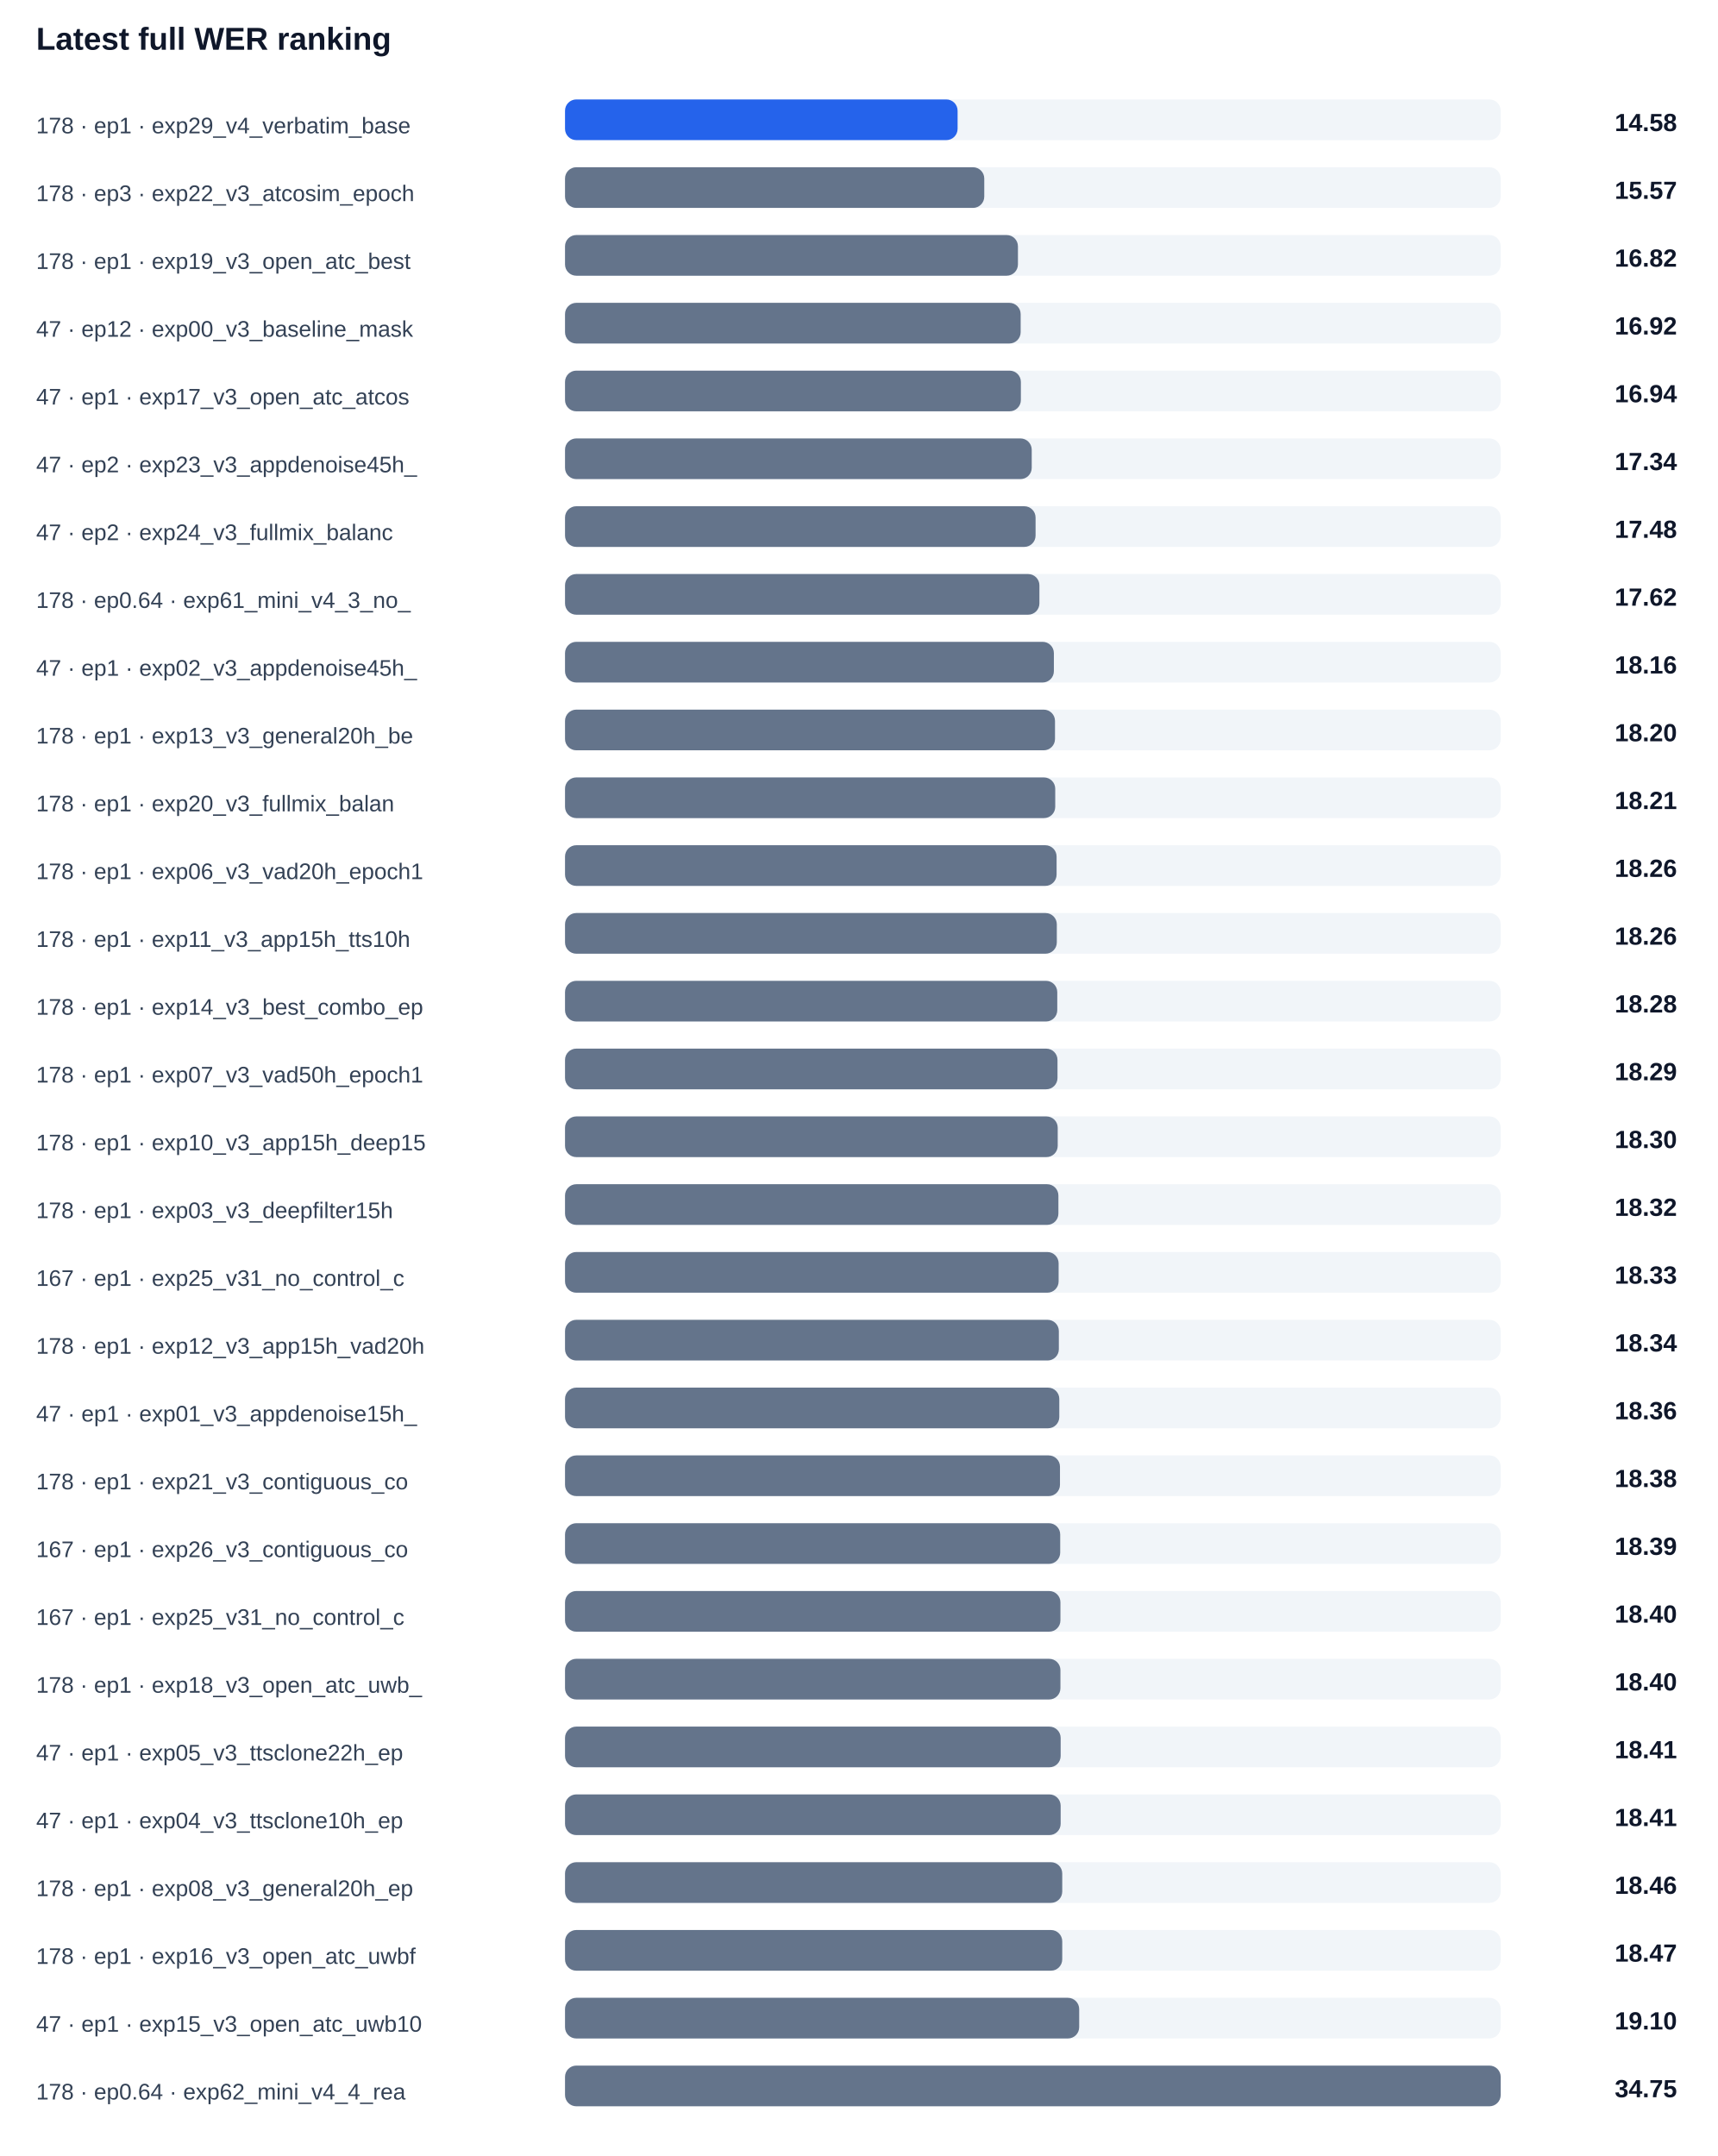
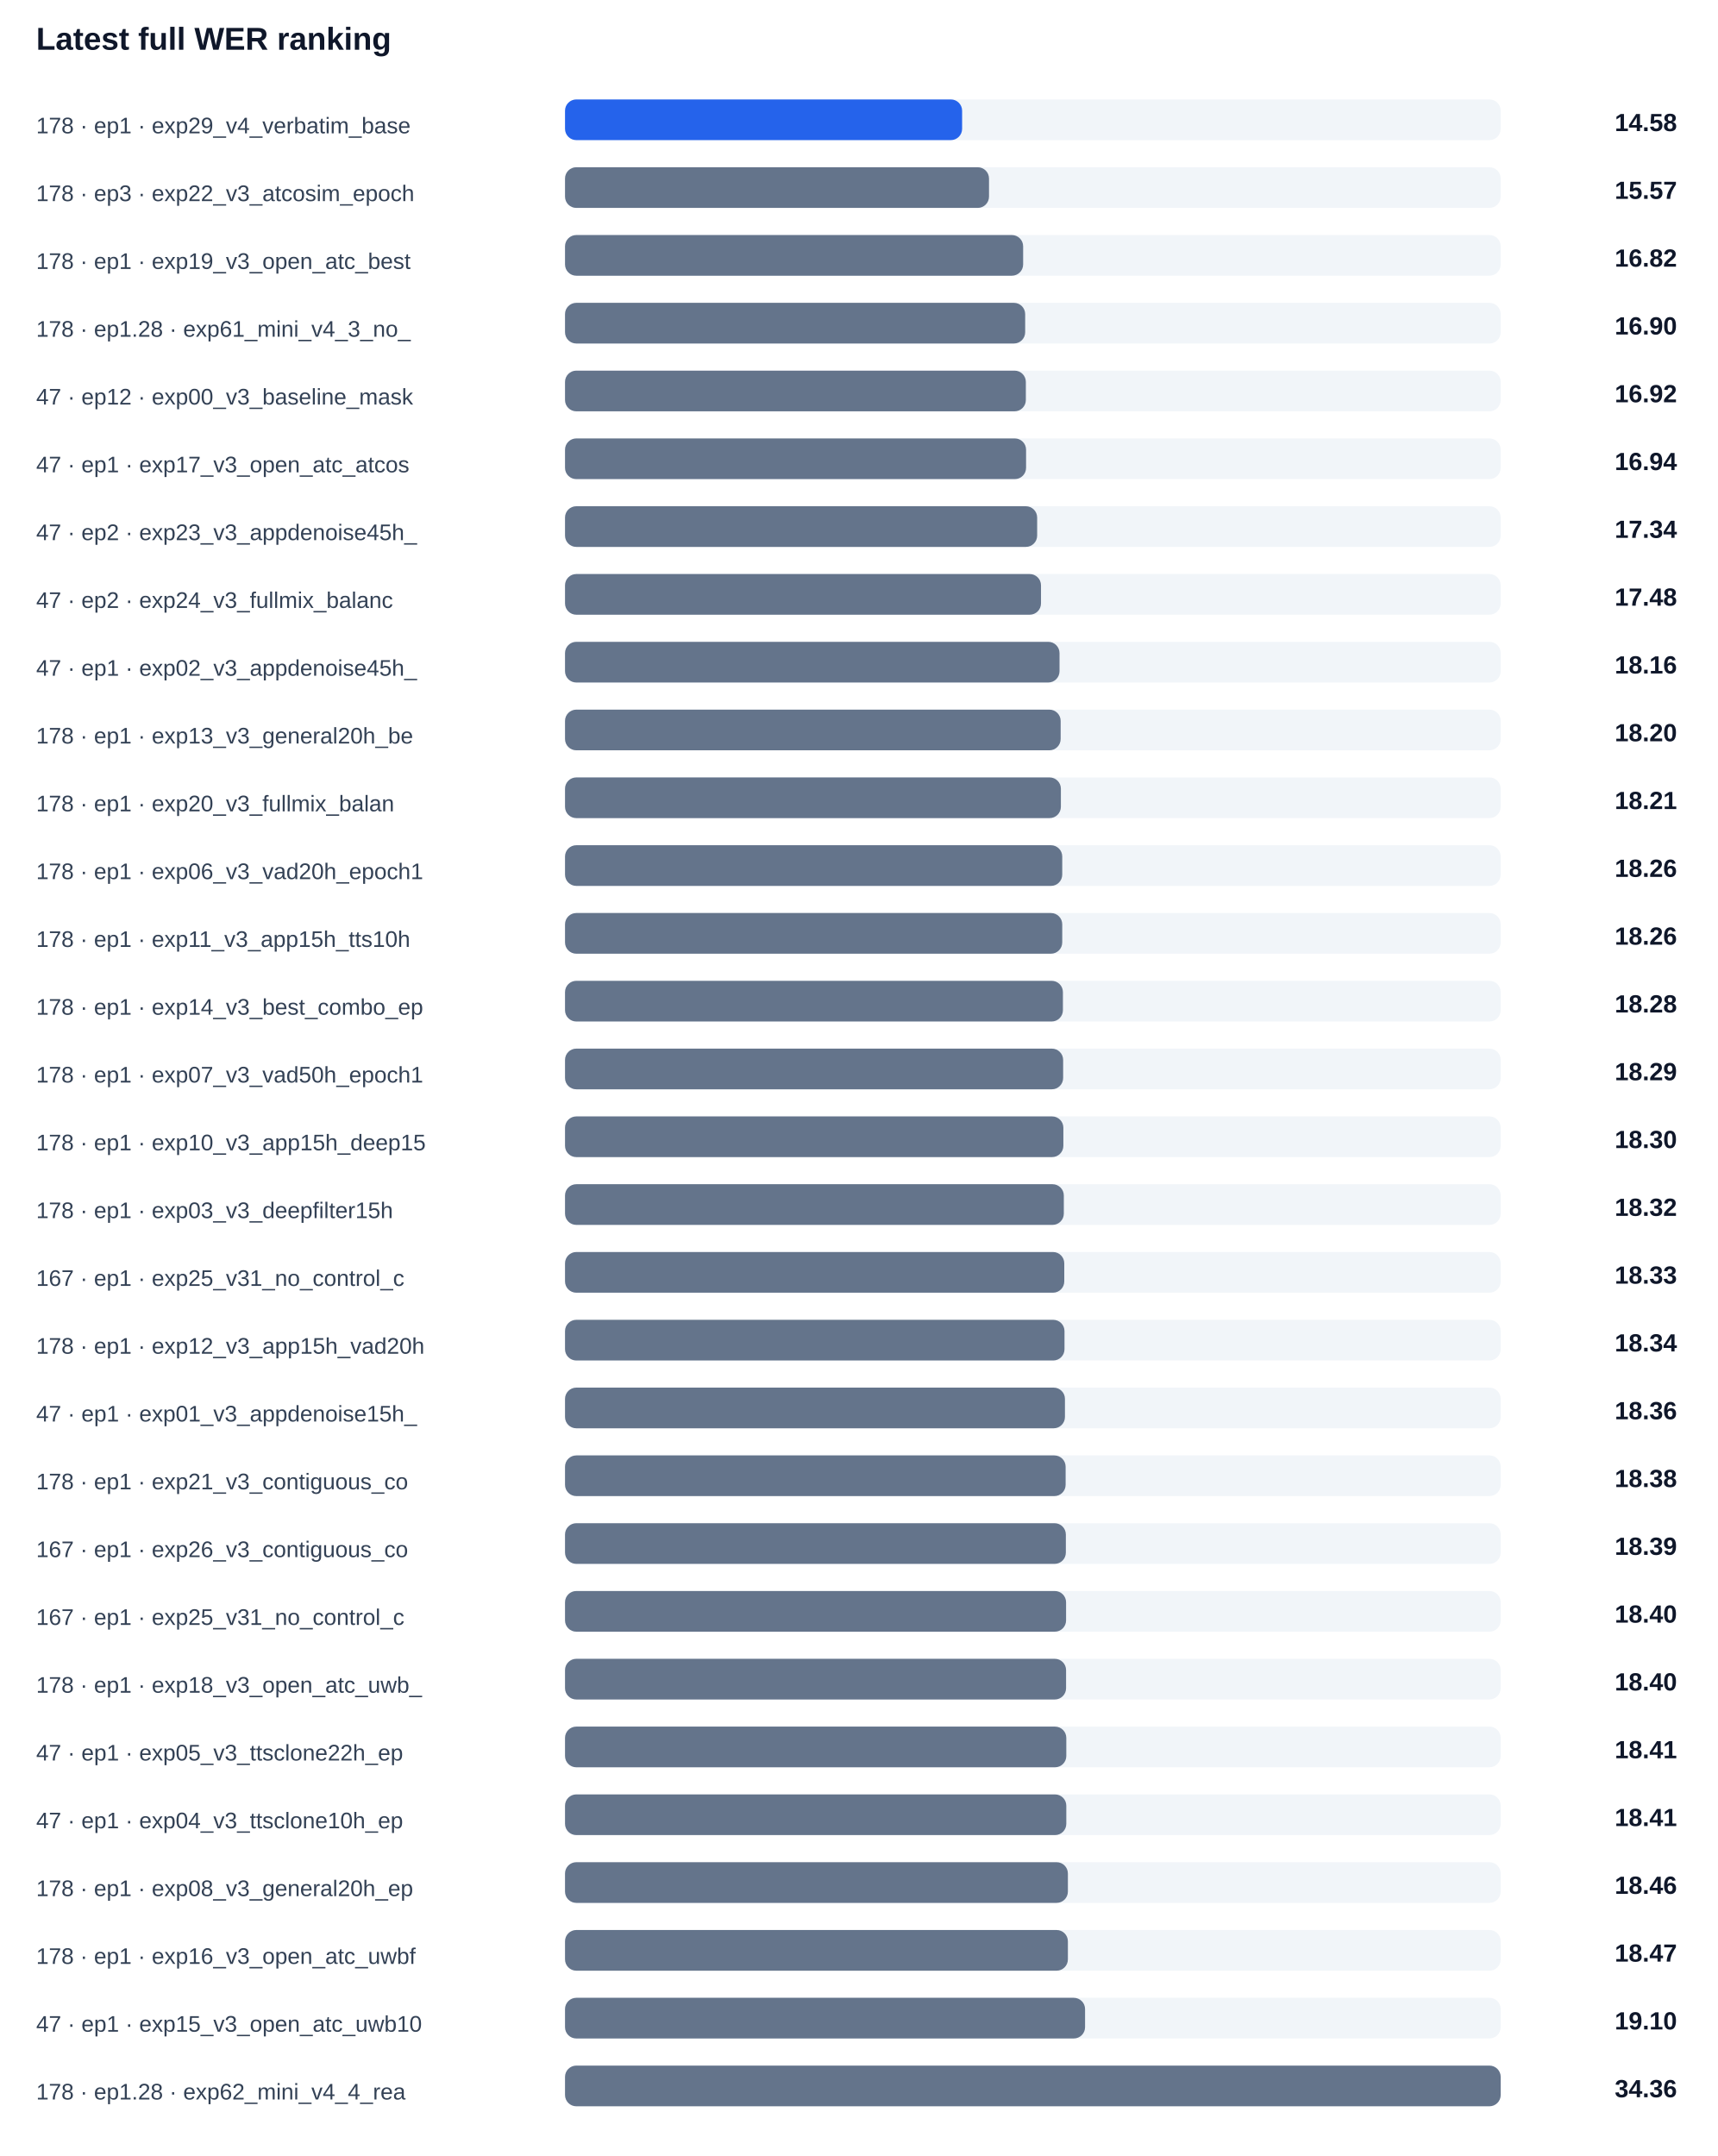
<svg xmlns="http://www.w3.org/2000/svg" width="100%" viewBox="0 0 760 954" style="max-width:760px;background:#ffffff;border:1px solid #e5e7eb;border-radius:10px;">
  <text x="16.0" y="22.0" font-size="14" fill="#0f172a" text-anchor="start" font-family="Arial, sans-serif" font-weight="700">Latest full WER ranking</text>
  <text x="16.0" y="59.0" font-size="10" fill="#334155" text-anchor="start" font-family="Arial, sans-serif" font-weight="400">178 · ep1 · exp29_v4_verbatim_base</text>
  <rect x="250" y="44" width="414" height="18" rx="5" fill="#f1f5f9" />
-   <rect x="250" y="44" width="173.7" height="18" rx="5" fill="#2563eb" />
+   <rect x="250" y="44" width="175.7" height="18" rx="5" fill="#2563eb" />
  <text x="742.0" y="58.0" font-size="11" fill="#0f172a" text-anchor="end" font-family="Arial, sans-serif" font-weight="700">14.58</text>
  <text x="16.0" y="89.0" font-size="10" fill="#334155" text-anchor="start" font-family="Arial, sans-serif" font-weight="400">178 · ep3 · exp22_v3_atcosim_epoch</text>
  <rect x="250" y="74" width="414" height="18" rx="5" fill="#f1f5f9" />
-   <rect x="250" y="74" width="185.5" height="18" rx="5" fill="#64748b" />
+   <rect x="250" y="74" width="187.6" height="18" rx="5" fill="#64748b" />
  <text x="742.0" y="88.0" font-size="11" fill="#0f172a" text-anchor="end" font-family="Arial, sans-serif" font-weight="700">15.57</text>
  <text x="16.0" y="119.0" font-size="10" fill="#334155" text-anchor="start" font-family="Arial, sans-serif" font-weight="400">178 · ep1 · exp19_v3_open_atc_best</text>
  <rect x="250" y="104" width="414" height="18" rx="5" fill="#f1f5f9" />
-   <rect x="250" y="104" width="200.4" height="18" rx="5" fill="#64748b" />
+   <rect x="250" y="104" width="202.7" height="18" rx="5" fill="#64748b" />
  <text x="742.0" y="118.0" font-size="11" fill="#0f172a" text-anchor="end" font-family="Arial, sans-serif" font-weight="700">16.82</text>
-   <text x="16.0" y="149.0" font-size="10" fill="#334155" text-anchor="start" font-family="Arial, sans-serif" font-weight="400">47 · ep12 · exp00_v3_baseline_mask</text>
+   <text x="16.0" y="149.0" font-size="10" fill="#334155" text-anchor="start" font-family="Arial, sans-serif" font-weight="400">178 · ep1.28 · exp61_mini_v4_3_no_</text>
  <rect x="250" y="134" width="414" height="18" rx="5" fill="#f1f5f9" />
-   <rect x="250" y="134" width="201.6" height="18" rx="5" fill="#64748b" />
-   <text x="742.0" y="148.0" font-size="11" fill="#0f172a" text-anchor="end" font-family="Arial, sans-serif" font-weight="700">16.92</text>
-   <text x="16.0" y="179.0" font-size="10" fill="#334155" text-anchor="start" font-family="Arial, sans-serif" font-weight="400">47 · ep1 · exp17_v3_open_atc_atcos</text>
+   <rect x="250" y="134" width="203.6" height="18" rx="5" fill="#64748b" />
+   <text x="742.0" y="148.0" font-size="11" fill="#0f172a" text-anchor="end" font-family="Arial, sans-serif" font-weight="700">16.90</text>
+   <text x="16.0" y="179.0" font-size="10" fill="#334155" text-anchor="start" font-family="Arial, sans-serif" font-weight="400">47 · ep12 · exp00_v3_baseline_mask</text>
  <rect x="250" y="164" width="414" height="18" rx="5" fill="#f1f5f9" />
-   <rect x="250" y="164" width="201.7" height="18" rx="5" fill="#64748b" />
-   <text x="742.0" y="178.0" font-size="11" fill="#0f172a" text-anchor="end" font-family="Arial, sans-serif" font-weight="700">16.94</text>
-   <text x="16.0" y="209.0" font-size="10" fill="#334155" text-anchor="start" font-family="Arial, sans-serif" font-weight="400">47 · ep2 · exp23_v3_appdenoise45h_</text>
+   <rect x="250" y="164" width="203.9" height="18" rx="5" fill="#64748b" />
+   <text x="742.0" y="178.0" font-size="11" fill="#0f172a" text-anchor="end" font-family="Arial, sans-serif" font-weight="700">16.92</text>
+   <text x="16.0" y="209.0" font-size="10" fill="#334155" text-anchor="start" font-family="Arial, sans-serif" font-weight="400">47 · ep1 · exp17_v3_open_atc_atcos</text>
  <rect x="250" y="194" width="414" height="18" rx="5" fill="#f1f5f9" />
-   <rect x="250" y="194" width="206.5" height="18" rx="5" fill="#64748b" />
-   <text x="742.0" y="208.0" font-size="11" fill="#0f172a" text-anchor="end" font-family="Arial, sans-serif" font-weight="700">17.34</text>
-   <text x="16.0" y="239.0" font-size="10" fill="#334155" text-anchor="start" font-family="Arial, sans-serif" font-weight="400">47 · ep2 · exp24_v3_fullmix_balanc</text>
+   <rect x="250" y="194" width="204.0" height="18" rx="5" fill="#64748b" />
+   <text x="742.0" y="208.0" font-size="11" fill="#0f172a" text-anchor="end" font-family="Arial, sans-serif" font-weight="700">16.94</text>
+   <text x="16.0" y="239.0" font-size="10" fill="#334155" text-anchor="start" font-family="Arial, sans-serif" font-weight="400">47 · ep2 · exp23_v3_appdenoise45h_</text>
  <rect x="250" y="224" width="414" height="18" rx="5" fill="#f1f5f9" />
-   <rect x="250" y="224" width="208.2" height="18" rx="5" fill="#64748b" />
-   <text x="742.0" y="238.0" font-size="11" fill="#0f172a" text-anchor="end" font-family="Arial, sans-serif" font-weight="700">17.48</text>
-   <text x="16.0" y="269.0" font-size="10" fill="#334155" text-anchor="start" font-family="Arial, sans-serif" font-weight="400">178 · ep0.64 · exp61_mini_v4_3_no_</text>
+   <rect x="250" y="224" width="208.9" height="18" rx="5" fill="#64748b" />
+   <text x="742.0" y="238.0" font-size="11" fill="#0f172a" text-anchor="end" font-family="Arial, sans-serif" font-weight="700">17.34</text>
+   <text x="16.0" y="269.0" font-size="10" fill="#334155" text-anchor="start" font-family="Arial, sans-serif" font-weight="400">47 · ep2 · exp24_v3_fullmix_balanc</text>
  <rect x="250" y="254" width="414" height="18" rx="5" fill="#f1f5f9" />
-   <rect x="250" y="254" width="209.9" height="18" rx="5" fill="#64748b" />
-   <text x="742.0" y="268.0" font-size="11" fill="#0f172a" text-anchor="end" font-family="Arial, sans-serif" font-weight="700">17.62</text>
+   <rect x="250" y="254" width="210.6" height="18" rx="5" fill="#64748b" />
+   <text x="742.0" y="268.0" font-size="11" fill="#0f172a" text-anchor="end" font-family="Arial, sans-serif" font-weight="700">17.48</text>
  <text x="16.0" y="299.0" font-size="10" fill="#334155" text-anchor="start" font-family="Arial, sans-serif" font-weight="400">47 · ep1 · exp02_v3_appdenoise45h_</text>
  <rect x="250" y="284" width="414" height="18" rx="5" fill="#f1f5f9" />
-   <rect x="250" y="284" width="216.3" height="18" rx="5" fill="#64748b" />
+   <rect x="250" y="284" width="218.8" height="18" rx="5" fill="#64748b" />
  <text x="742.0" y="298.0" font-size="11" fill="#0f172a" text-anchor="end" font-family="Arial, sans-serif" font-weight="700">18.16</text>
  <text x="16.0" y="329.0" font-size="10" fill="#334155" text-anchor="start" font-family="Arial, sans-serif" font-weight="400">178 · ep1 · exp13_v3_general20h_be</text>
  <rect x="250" y="314" width="414" height="18" rx="5" fill="#f1f5f9" />
-   <rect x="250" y="314" width="216.8" height="18" rx="5" fill="#64748b" />
+   <rect x="250" y="314" width="219.3" height="18" rx="5" fill="#64748b" />
  <text x="742.0" y="328.0" font-size="11" fill="#0f172a" text-anchor="end" font-family="Arial, sans-serif" font-weight="700">18.20</text>
  <text x="16.0" y="359.0" font-size="10" fill="#334155" text-anchor="start" font-family="Arial, sans-serif" font-weight="400">178 · ep1 · exp20_v3_fullmix_balan</text>
  <rect x="250" y="344" width="414" height="18" rx="5" fill="#f1f5f9" />
-   <rect x="250" y="344" width="216.9" height="18" rx="5" fill="#64748b" />
+   <rect x="250" y="344" width="219.4" height="18" rx="5" fill="#64748b" />
  <text x="742.0" y="358.0" font-size="11" fill="#0f172a" text-anchor="end" font-family="Arial, sans-serif" font-weight="700">18.21</text>
  <text x="16.0" y="389.0" font-size="10" fill="#334155" text-anchor="start" font-family="Arial, sans-serif" font-weight="400">178 · ep1 · exp06_v3_vad20h_epoch1</text>
  <rect x="250" y="374" width="414" height="18" rx="5" fill="#f1f5f9" />
-   <rect x="250" y="374" width="217.5" height="18" rx="5" fill="#64748b" />
+   <rect x="250" y="374" width="220.0" height="18" rx="5" fill="#64748b" />
  <text x="742.0" y="388.0" font-size="11" fill="#0f172a" text-anchor="end" font-family="Arial, sans-serif" font-weight="700">18.26</text>
  <text x="16.0" y="419.0" font-size="10" fill="#334155" text-anchor="start" font-family="Arial, sans-serif" font-weight="400">178 · ep1 · exp11_v3_app15h_tts10h</text>
  <rect x="250" y="404" width="414" height="18" rx="5" fill="#f1f5f9" />
-   <rect x="250" y="404" width="217.6" height="18" rx="5" fill="#64748b" />
+   <rect x="250" y="404" width="220.0" height="18" rx="5" fill="#64748b" />
  <text x="742.0" y="418.0" font-size="11" fill="#0f172a" text-anchor="end" font-family="Arial, sans-serif" font-weight="700">18.26</text>
  <text x="16.0" y="449.0" font-size="10" fill="#334155" text-anchor="start" font-family="Arial, sans-serif" font-weight="400">178 · ep1 · exp14_v3_best_combo_ep</text>
  <rect x="250" y="434" width="414" height="18" rx="5" fill="#f1f5f9" />
-   <rect x="250" y="434" width="217.8" height="18" rx="5" fill="#64748b" />
+   <rect x="250" y="434" width="220.3" height="18" rx="5" fill="#64748b" />
  <text x="742.0" y="448.0" font-size="11" fill="#0f172a" text-anchor="end" font-family="Arial, sans-serif" font-weight="700">18.28</text>
  <text x="16.0" y="479.0" font-size="10" fill="#334155" text-anchor="start" font-family="Arial, sans-serif" font-weight="400">178 · ep1 · exp07_v3_vad50h_epoch1</text>
  <rect x="250" y="464" width="414" height="18" rx="5" fill="#f1f5f9" />
-   <rect x="250" y="464" width="217.9" height="18" rx="5" fill="#64748b" />
+   <rect x="250" y="464" width="220.4" height="18" rx="5" fill="#64748b" />
  <text x="742.0" y="478.0" font-size="11" fill="#0f172a" text-anchor="end" font-family="Arial, sans-serif" font-weight="700">18.29</text>
  <text x="16.0" y="509.0" font-size="10" fill="#334155" text-anchor="start" font-family="Arial, sans-serif" font-weight="400">178 · ep1 · exp10_v3_app15h_deep15</text>
  <rect x="250" y="494" width="414" height="18" rx="5" fill="#f1f5f9" />
-   <rect x="250" y="494" width="218.0" height="18" rx="5" fill="#64748b" />
+   <rect x="250" y="494" width="220.5" height="18" rx="5" fill="#64748b" />
  <text x="742.0" y="508.0" font-size="11" fill="#0f172a" text-anchor="end" font-family="Arial, sans-serif" font-weight="700">18.30</text>
  <text x="16.0" y="539.0" font-size="10" fill="#334155" text-anchor="start" font-family="Arial, sans-serif" font-weight="400">178 · ep1 · exp03_v3_deepfilter15h</text>
  <rect x="250" y="524" width="414" height="18" rx="5" fill="#f1f5f9" />
-   <rect x="250" y="524" width="218.3" height="18" rx="5" fill="#64748b" />
+   <rect x="250" y="524" width="220.7" height="18" rx="5" fill="#64748b" />
  <text x="742.0" y="538.0" font-size="11" fill="#0f172a" text-anchor="end" font-family="Arial, sans-serif" font-weight="700">18.32</text>
  <text x="16.0" y="569.0" font-size="10" fill="#334155" text-anchor="start" font-family="Arial, sans-serif" font-weight="400">167 · ep1 · exp25_v31_no_control_c</text>
  <rect x="250" y="554" width="414" height="18" rx="5" fill="#f1f5f9" />
-   <rect x="250" y="554" width="218.4" height="18" rx="5" fill="#64748b" />
+   <rect x="250" y="554" width="220.9" height="18" rx="5" fill="#64748b" />
  <text x="742.0" y="568.0" font-size="11" fill="#0f172a" text-anchor="end" font-family="Arial, sans-serif" font-weight="700">18.33</text>
  <text x="16.0" y="599.0" font-size="10" fill="#334155" text-anchor="start" font-family="Arial, sans-serif" font-weight="400">178 · ep1 · exp12_v3_app15h_vad20h</text>
  <rect x="250" y="584" width="414" height="18" rx="5" fill="#f1f5f9" />
-   <rect x="250" y="584" width="218.5" height="18" rx="5" fill="#64748b" />
+   <rect x="250" y="584" width="221.0" height="18" rx="5" fill="#64748b" />
  <text x="742.0" y="598.0" font-size="11" fill="#0f172a" text-anchor="end" font-family="Arial, sans-serif" font-weight="700">18.34</text>
  <text x="16.0" y="629.0" font-size="10" fill="#334155" text-anchor="start" font-family="Arial, sans-serif" font-weight="400">47 · ep1 · exp01_v3_appdenoise15h_</text>
  <rect x="250" y="614" width="414" height="18" rx="5" fill="#f1f5f9" />
-   <rect x="250" y="614" width="218.7" height="18" rx="5" fill="#64748b" />
+   <rect x="250" y="614" width="221.2" height="18" rx="5" fill="#64748b" />
  <text x="742.0" y="628.0" font-size="11" fill="#0f172a" text-anchor="end" font-family="Arial, sans-serif" font-weight="700">18.36</text>
  <text x="16.0" y="659.0" font-size="10" fill="#334155" text-anchor="start" font-family="Arial, sans-serif" font-weight="400">178 · ep1 · exp21_v3_contiguous_co</text>
  <rect x="250" y="644" width="414" height="18" rx="5" fill="#f1f5f9" />
-   <rect x="250" y="644" width="219.0" height="18" rx="5" fill="#64748b" />
+   <rect x="250" y="644" width="221.5" height="18" rx="5" fill="#64748b" />
  <text x="742.0" y="658.0" font-size="11" fill="#0f172a" text-anchor="end" font-family="Arial, sans-serif" font-weight="700">18.38</text>
  <text x="16.0" y="689.0" font-size="10" fill="#334155" text-anchor="start" font-family="Arial, sans-serif" font-weight="400">167 · ep1 · exp26_v3_contiguous_co</text>
  <rect x="250" y="674" width="414" height="18" rx="5" fill="#f1f5f9" />
-   <rect x="250" y="674" width="219.1" height="18" rx="5" fill="#64748b" />
+   <rect x="250" y="674" width="221.6" height="18" rx="5" fill="#64748b" />
  <text x="742.0" y="688.0" font-size="11" fill="#0f172a" text-anchor="end" font-family="Arial, sans-serif" font-weight="700">18.39</text>
  <text x="16.0" y="719.0" font-size="10" fill="#334155" text-anchor="start" font-family="Arial, sans-serif" font-weight="400">167 · ep1 · exp25_v31_no_control_c</text>
  <rect x="250" y="704" width="414" height="18" rx="5" fill="#f1f5f9" />
-   <rect x="250" y="704" width="219.2" height="18" rx="5" fill="#64748b" />
+   <rect x="250" y="704" width="221.7" height="18" rx="5" fill="#64748b" />
  <text x="742.0" y="718.0" font-size="11" fill="#0f172a" text-anchor="end" font-family="Arial, sans-serif" font-weight="700">18.40</text>
  <text x="16.0" y="749.0" font-size="10" fill="#334155" text-anchor="start" font-family="Arial, sans-serif" font-weight="400">178 · ep1 · exp18_v3_open_atc_uwb_</text>
  <rect x="250" y="734" width="414" height="18" rx="5" fill="#f1f5f9" />
-   <rect x="250" y="734" width="219.2" height="18" rx="5" fill="#64748b" />
+   <rect x="250" y="734" width="221.7" height="18" rx="5" fill="#64748b" />
  <text x="742.0" y="748.0" font-size="11" fill="#0f172a" text-anchor="end" font-family="Arial, sans-serif" font-weight="700">18.40</text>
  <text x="16.0" y="779.0" font-size="10" fill="#334155" text-anchor="start" font-family="Arial, sans-serif" font-weight="400">47 · ep1 · exp05_v3_ttsclone22h_ep</text>
  <rect x="250" y="764" width="414" height="18" rx="5" fill="#f1f5f9" />
-   <rect x="250" y="764" width="219.3" height="18" rx="5" fill="#64748b" />
+   <rect x="250" y="764" width="221.8" height="18" rx="5" fill="#64748b" />
  <text x="742.0" y="778.0" font-size="11" fill="#0f172a" text-anchor="end" font-family="Arial, sans-serif" font-weight="700">18.41</text>
  <text x="16.0" y="809.0" font-size="10" fill="#334155" text-anchor="start" font-family="Arial, sans-serif" font-weight="400">47 · ep1 · exp04_v3_ttsclone10h_ep</text>
  <rect x="250" y="794" width="414" height="18" rx="5" fill="#f1f5f9" />
-   <rect x="250" y="794" width="219.3" height="18" rx="5" fill="#64748b" />
+   <rect x="250" y="794" width="221.8" height="18" rx="5" fill="#64748b" />
  <text x="742.0" y="808.0" font-size="11" fill="#0f172a" text-anchor="end" font-family="Arial, sans-serif" font-weight="700">18.41</text>
  <text x="16.0" y="839.0" font-size="10" fill="#334155" text-anchor="start" font-family="Arial, sans-serif" font-weight="400">178 · ep1 · exp08_v3_general20h_ep</text>
  <rect x="250" y="824" width="414" height="18" rx="5" fill="#f1f5f9" />
-   <rect x="250" y="824" width="220.0" height="18" rx="5" fill="#64748b" />
+   <rect x="250" y="824" width="222.5" height="18" rx="5" fill="#64748b" />
  <text x="742.0" y="838.0" font-size="11" fill="#0f172a" text-anchor="end" font-family="Arial, sans-serif" font-weight="700">18.46</text>
  <text x="16.0" y="869.0" font-size="10" fill="#334155" text-anchor="start" font-family="Arial, sans-serif" font-weight="400">178 · ep1 · exp16_v3_open_atc_uwbf</text>
  <rect x="250" y="854" width="414" height="18" rx="5" fill="#f1f5f9" />
-   <rect x="250" y="854" width="220.0" height="18" rx="5" fill="#64748b" />
+   <rect x="250" y="854" width="222.5" height="18" rx="5" fill="#64748b" />
  <text x="742.0" y="868.0" font-size="11" fill="#0f172a" text-anchor="end" font-family="Arial, sans-serif" font-weight="700">18.47</text>
  <text x="16.0" y="899.0" font-size="10" fill="#334155" text-anchor="start" font-family="Arial, sans-serif" font-weight="400">47 · ep1 · exp15_v3_open_atc_uwb10</text>
  <rect x="250" y="884" width="414" height="18" rx="5" fill="#f1f5f9" />
-   <rect x="250" y="884" width="227.5" height="18" rx="5" fill="#64748b" />
+   <rect x="250" y="884" width="230.1" height="18" rx="5" fill="#64748b" />
  <text x="742.0" y="898.0" font-size="11" fill="#0f172a" text-anchor="end" font-family="Arial, sans-serif" font-weight="700">19.10</text>
-   <text x="16.0" y="929.0" font-size="10" fill="#334155" text-anchor="start" font-family="Arial, sans-serif" font-weight="400">178 · ep0.64 · exp62_mini_v4_4_rea</text>
+   <text x="16.0" y="929.0" font-size="10" fill="#334155" text-anchor="start" font-family="Arial, sans-serif" font-weight="400">178 · ep1.28 · exp62_mini_v4_4_rea</text>
  <rect x="250" y="914" width="414" height="18" rx="5" fill="#f1f5f9" />
  <rect x="250" y="914" width="414.0" height="18" rx="5" fill="#64748b" />
-   <text x="742.0" y="928.0" font-size="11" fill="#0f172a" text-anchor="end" font-family="Arial, sans-serif" font-weight="700">34.75</text>
+   <text x="742.0" y="928.0" font-size="11" fill="#0f172a" text-anchor="end" font-family="Arial, sans-serif" font-weight="700">34.36</text>
</svg>
